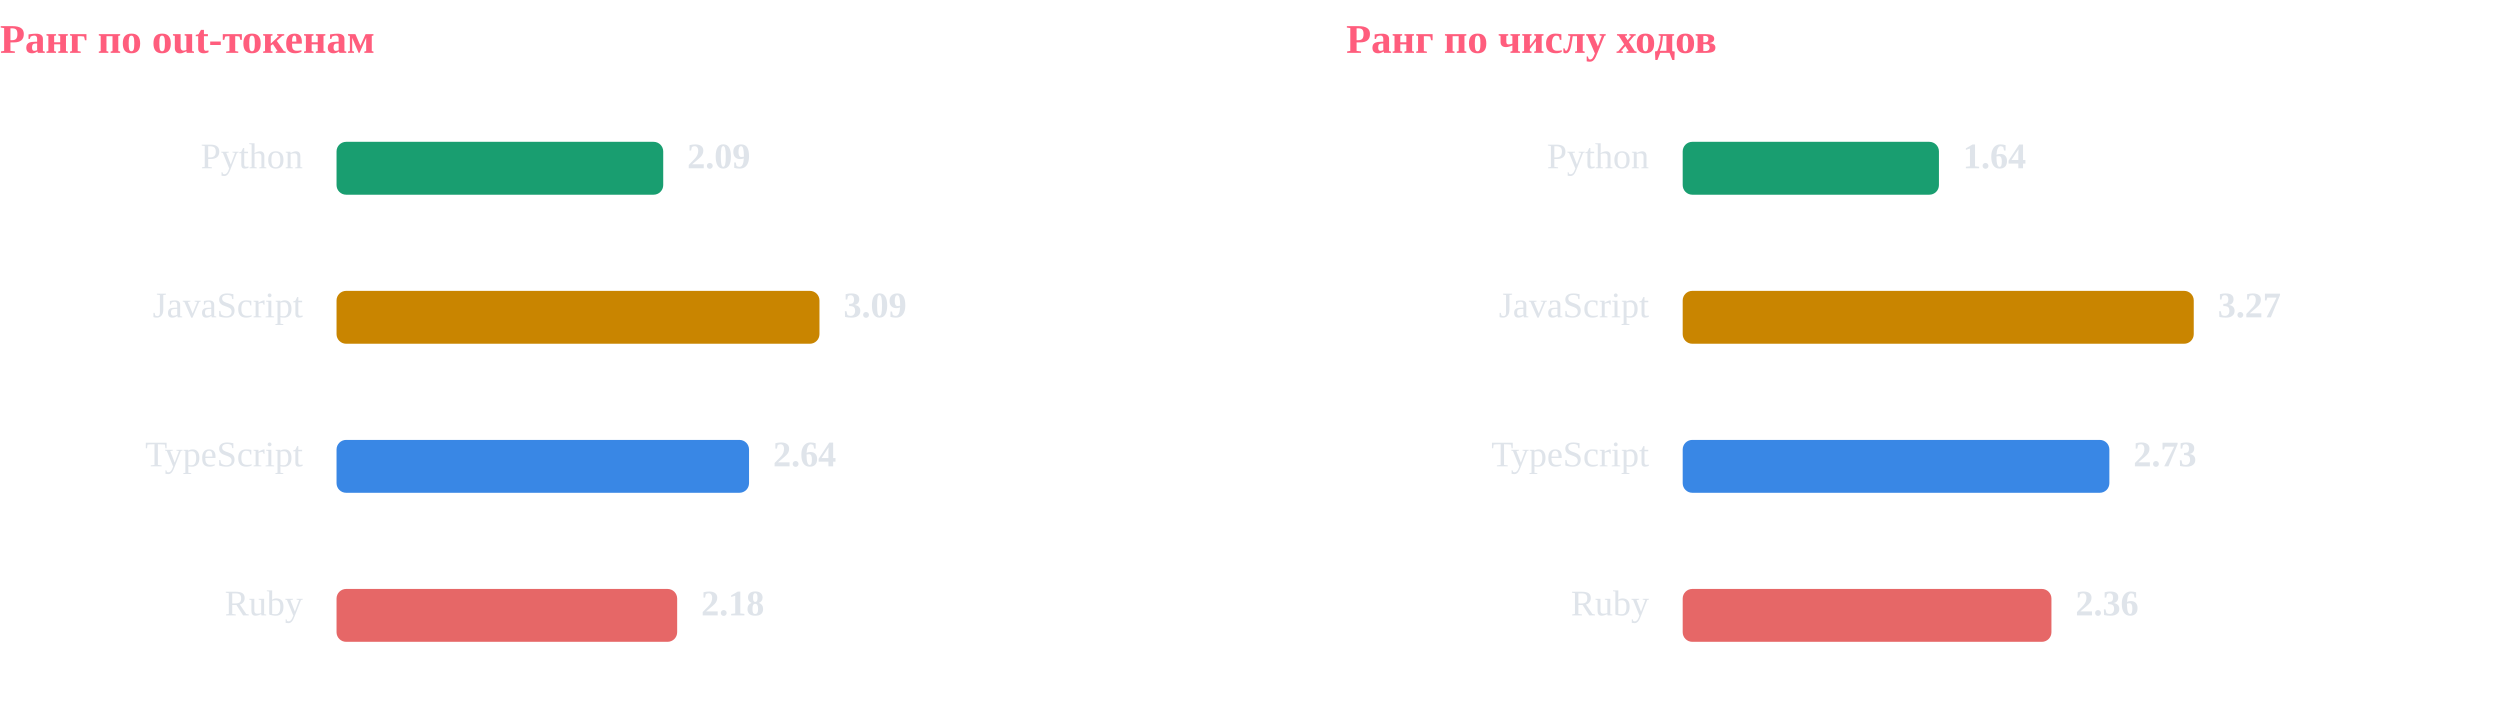
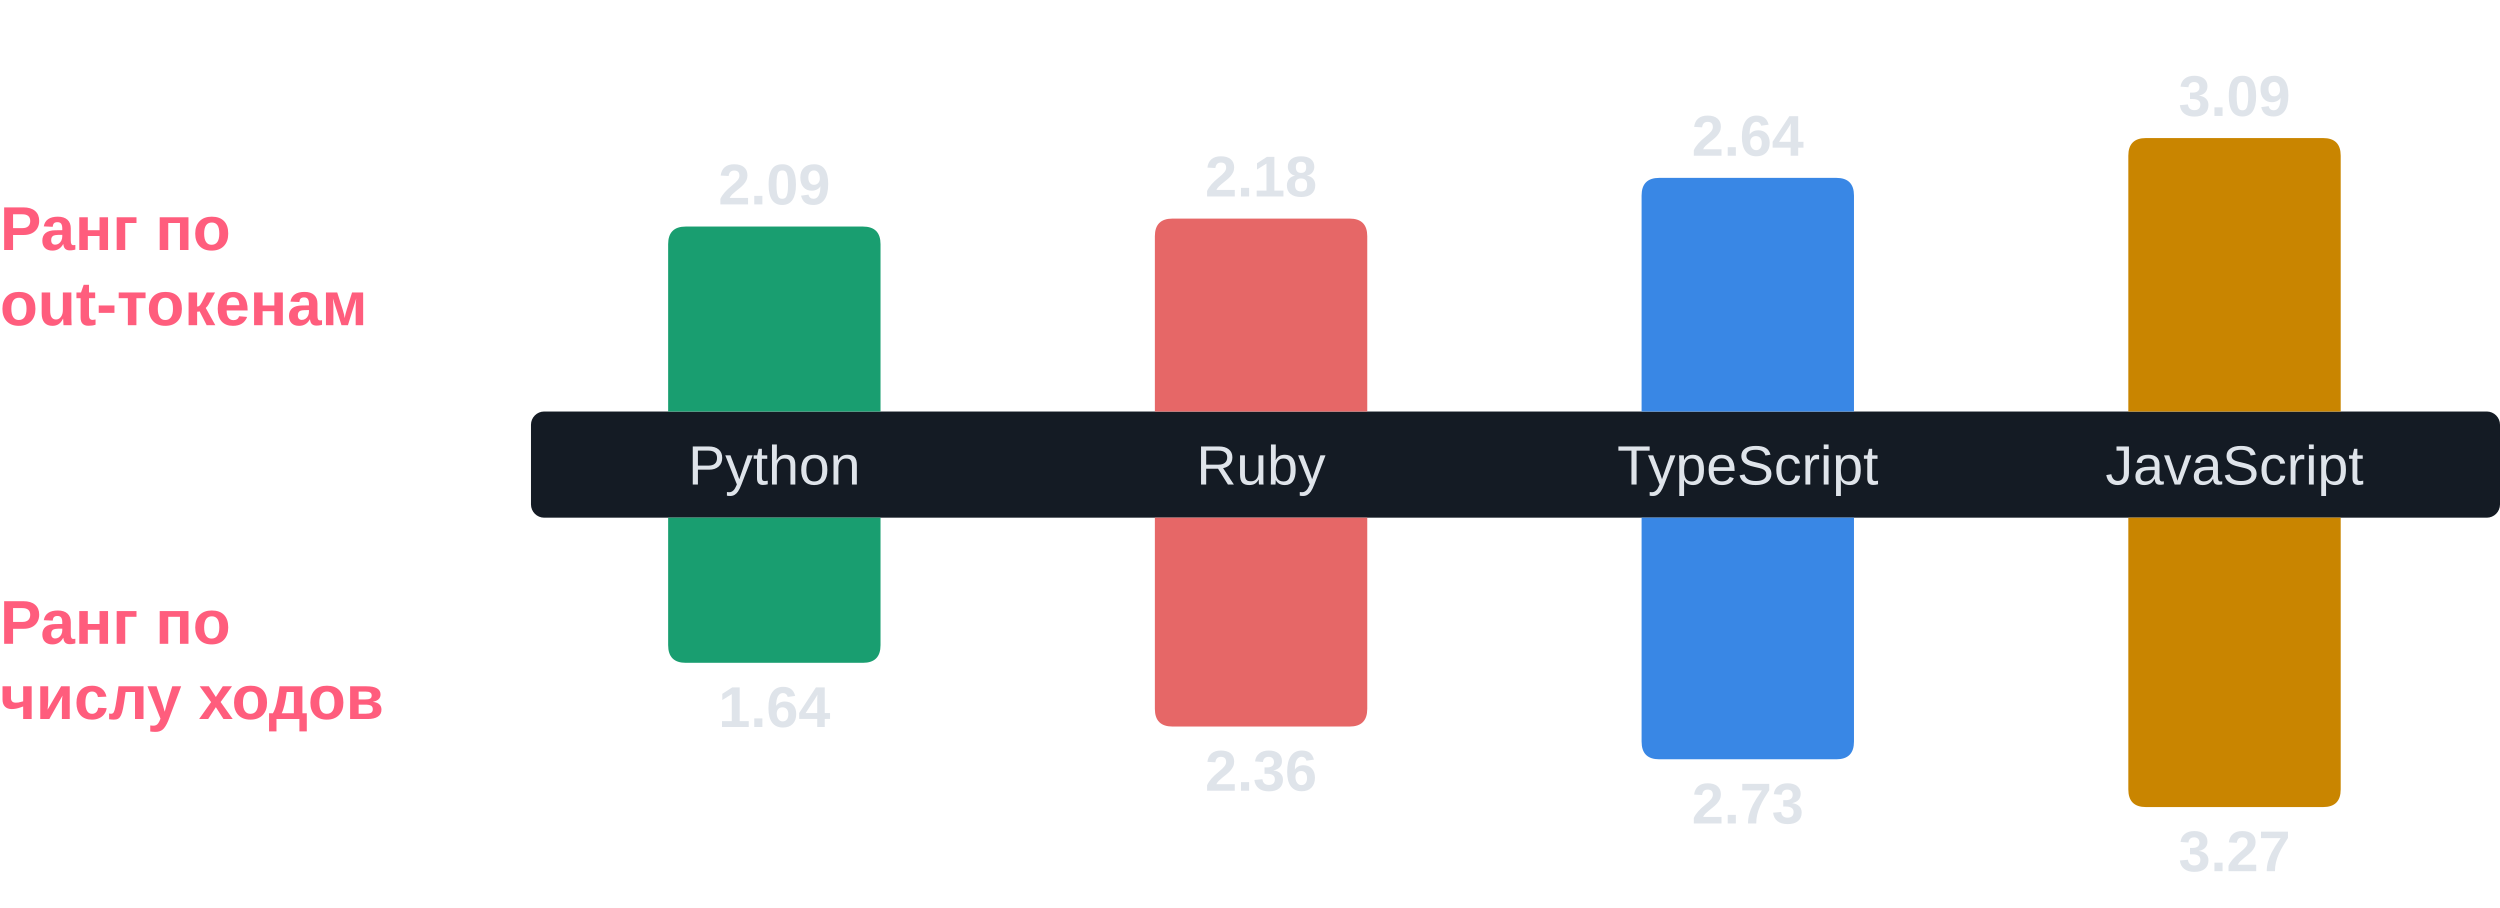
- <svg xmlns="http://www.w3.org/2000/svg" viewBox="0 0 1040 300" role="img" aria-label="Средний ранг по тикетам, шкала 1 (лучший) — 4 (худший): по out-токенам — Python 2.09, JavaScript 3.09, TypeScript 2.64, Ruby 2.18; по числу ходов — Python 1.64, JavaScript 3.27, TypeScript 2.73, Ruby 2.36">
-   <text x="0" y="22" font-size="17" font-weight="700" fill="#ff5d7d">Ранг по out-токенам</text>
-   <text x="126" y="70" text-anchor="end" font-size="15" fill="#dfe4ea">Python</text>
-   <rect x="140" y="59" width="135.9" height="22" rx="4" fill="#199e70" />
-   <text x="285.9" y="70" font-size="15" font-weight="700" fill="#dfe4ea">2.09</text>
-   <text x="126" y="132" text-anchor="end" font-size="15" fill="#dfe4ea">JavaScript</text>
-   <rect x="140" y="121" width="200.9" height="22" rx="4" fill="#c98500" />
-   <text x="350.9" y="132" font-size="15" font-weight="700" fill="#dfe4ea">3.09</text>
-   <text x="126" y="194" text-anchor="end" font-size="15" fill="#dfe4ea">TypeScript</text>
-   <rect x="140" y="183" width="171.6" height="22" rx="4" fill="#3987e5" />
-   <text x="321.6" y="194" font-size="15" font-weight="700" fill="#dfe4ea">2.64</text>
-   <text x="126" y="256" text-anchor="end" font-size="15" fill="#dfe4ea">Ruby</text>
-   <rect x="140" y="245" width="141.7" height="22" rx="4" fill="#e66767" />
-   <text x="291.7" y="256" font-size="15" font-weight="700" fill="#dfe4ea">2.18</text>
-   <text x="560" y="22" font-size="17" font-weight="700" fill="#ff5d7d">Ранг по числу ходов</text>
-   <text x="686" y="70" text-anchor="end" font-size="15" fill="#dfe4ea">Python</text>
-   <rect x="700" y="59" width="106.6" height="22" rx="4" fill="#199e70" />
-   <text x="816.6" y="70" font-size="15" font-weight="700" fill="#dfe4ea">1.64</text>
-   <text x="686" y="132" text-anchor="end" font-size="15" fill="#dfe4ea">JavaScript</text>
-   <rect x="700" y="121" width="212.6" height="22" rx="4" fill="#c98500" />
-   <text x="922.6" y="132" font-size="15" font-weight="700" fill="#dfe4ea">3.27</text>
-   <text x="686" y="194" text-anchor="end" font-size="15" fill="#dfe4ea">TypeScript</text>
-   <rect x="700" y="183" width="177.5" height="22" rx="4" fill="#3987e5" />
-   <text x="887.5" y="194" font-size="15" font-weight="700" fill="#dfe4ea">2.73</text>
-   <text x="686" y="256" text-anchor="end" font-size="15" fill="#dfe4ea">Ruby</text>
-   <rect x="700" y="245" width="153.4" height="22" rx="4" fill="#e66767" />
-   <text x="863.4" y="256" font-size="15" font-weight="700" fill="#dfe4ea">2.36</text>
+ <svg xmlns="http://www.w3.org/2000/svg" font-family="'Helvetica Neue', Arial, 'Liberation Sans', sans-serif" viewBox="0 0 1130 410" role="img" aria-label="Средний ранг по тикетам, зеркальная гистограмма, единая шкала, меньше — лучше: сверху ранг по out-токенам — Python 2.09, JavaScript 3.09, TypeScript 2.64, Ruby 2.18; снизу ранг по числу ходов — Python 1.64, JavaScript 3.27, TypeScript 2.73, Ruby 2.36">
+   <rect x="240" y="186" width="890" height="48" rx="6" fill="#141b24" />
+   <text x="0" y="113" font-size="28" font-weight="700" fill="#ff5d7d">Ранг по</text>
+   <text x="0" y="147" font-size="28" font-weight="700" fill="#ff5d7d">out-токенам</text>
+   <text x="0" y="291" font-size="28" font-weight="700" fill="#ff5d7d">Ранг по</text>
+   <text x="0" y="325" font-size="28" font-weight="700" fill="#ff5d7d">числу ходов</text>
+   <path d="M302,186 L302,110.4 Q302,102.4 310,102.4 L390,102.4 Q398,102.4 398,110.4 L398,186 Z" fill="#199e70" />
+   <text x="350" y="92.4" text-anchor="middle" font-size="26" font-weight="700" fill="#dfe4ea">2.09</text>
+   <text x="350" y="219" text-anchor="middle" font-size="25" fill="#dfe4ea">Python</text>
+   <path d="M302,234 L302,291.6 Q302,299.6 310,299.6 L390,299.6 Q398,299.6 398,291.6 L398,234 Z" fill="#199e70" />
+   <text x="350" y="328.6" text-anchor="middle" font-size="26" font-weight="700" fill="#dfe4ea">1.64</text>
+   <path d="M522,186 L522,106.8 Q522,98.8 530,98.8 L610,98.8 Q618,98.8 618,106.8 L618,186 Z" fill="#e66767" />
+   <text x="570" y="88.8" text-anchor="middle" font-size="26" font-weight="700" fill="#dfe4ea">2.18</text>
+   <text x="570" y="219" text-anchor="middle" font-size="25" fill="#dfe4ea">Ruby</text>
+   <path d="M522,234 L522,320.4 Q522,328.4 530,328.4 L610,328.4 Q618,328.4 618,320.4 L618,234 Z" fill="#e66767" />
+   <text x="570" y="357.4" text-anchor="middle" font-size="26" font-weight="700" fill="#dfe4ea">2.36</text>
+   <path d="M742,186 L742,88.4 Q742,80.4 750,80.4 L830,80.4 Q838,80.4 838,88.4 L838,186 Z" fill="#3987e5" />
+   <text x="790" y="70.4" text-anchor="middle" font-size="26" font-weight="700" fill="#dfe4ea">2.64</text>
+   <text x="790" y="219" text-anchor="middle" font-size="25" fill="#dfe4ea">TypeScript</text>
+   <path d="M742,234 L742,335.2 Q742,343.2 750,343.2 L830,343.2 Q838,343.2 838,335.2 L838,234 Z" fill="#3987e5" />
+   <text x="790" y="372.2" text-anchor="middle" font-size="26" font-weight="700" fill="#dfe4ea">2.73</text>
+   <path d="M962,186 L962,70.4 Q962,62.4 970,62.4 L1050,62.4 Q1058,62.4 1058,70.4 L1058,186 Z" fill="#c98500" />
+   <text x="1010" y="52.4" text-anchor="middle" font-size="26" font-weight="700" fill="#dfe4ea">3.09</text>
+   <text x="1010" y="219" text-anchor="middle" font-size="25" fill="#dfe4ea">JavaScript</text>
+   <path d="M962,234 L962,356.8 Q962,364.8 970,364.8 L1050,364.8 Q1058,364.8 1058,356.8 L1058,234 Z" fill="#c98500" />
+   <text x="1010" y="393.8" text-anchor="middle" font-size="26" font-weight="700" fill="#dfe4ea">3.27</text>
</svg>
